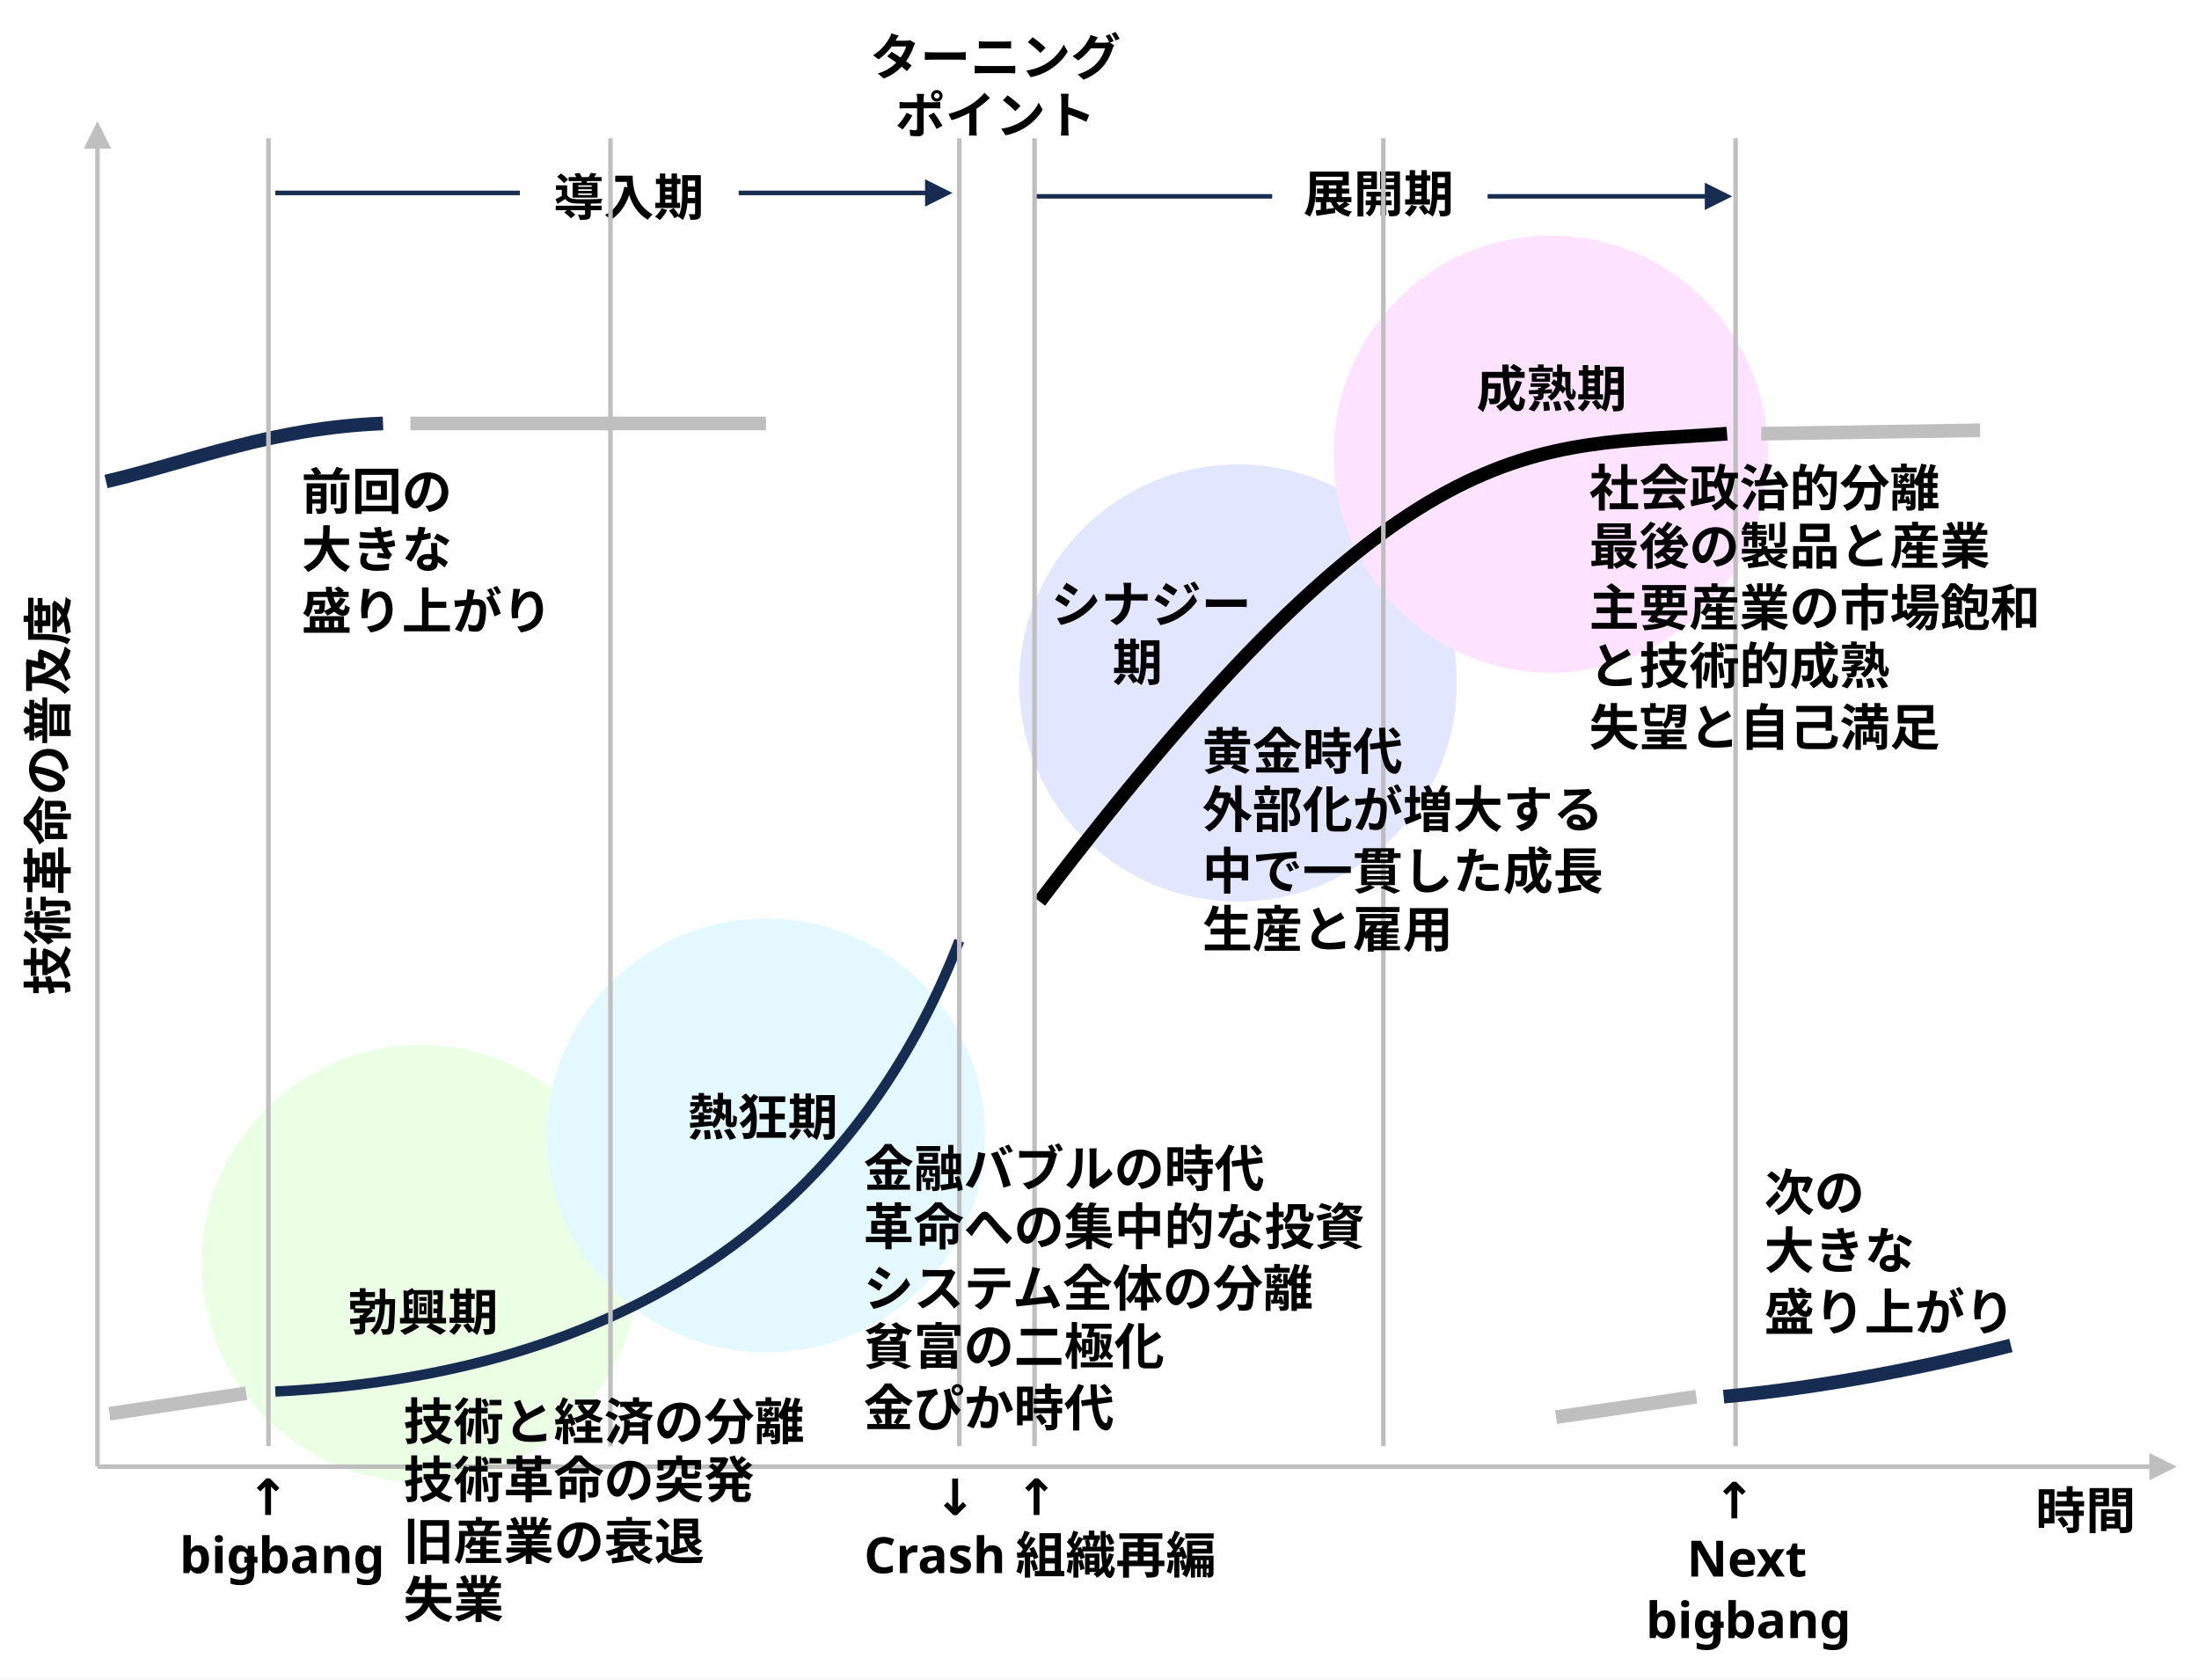
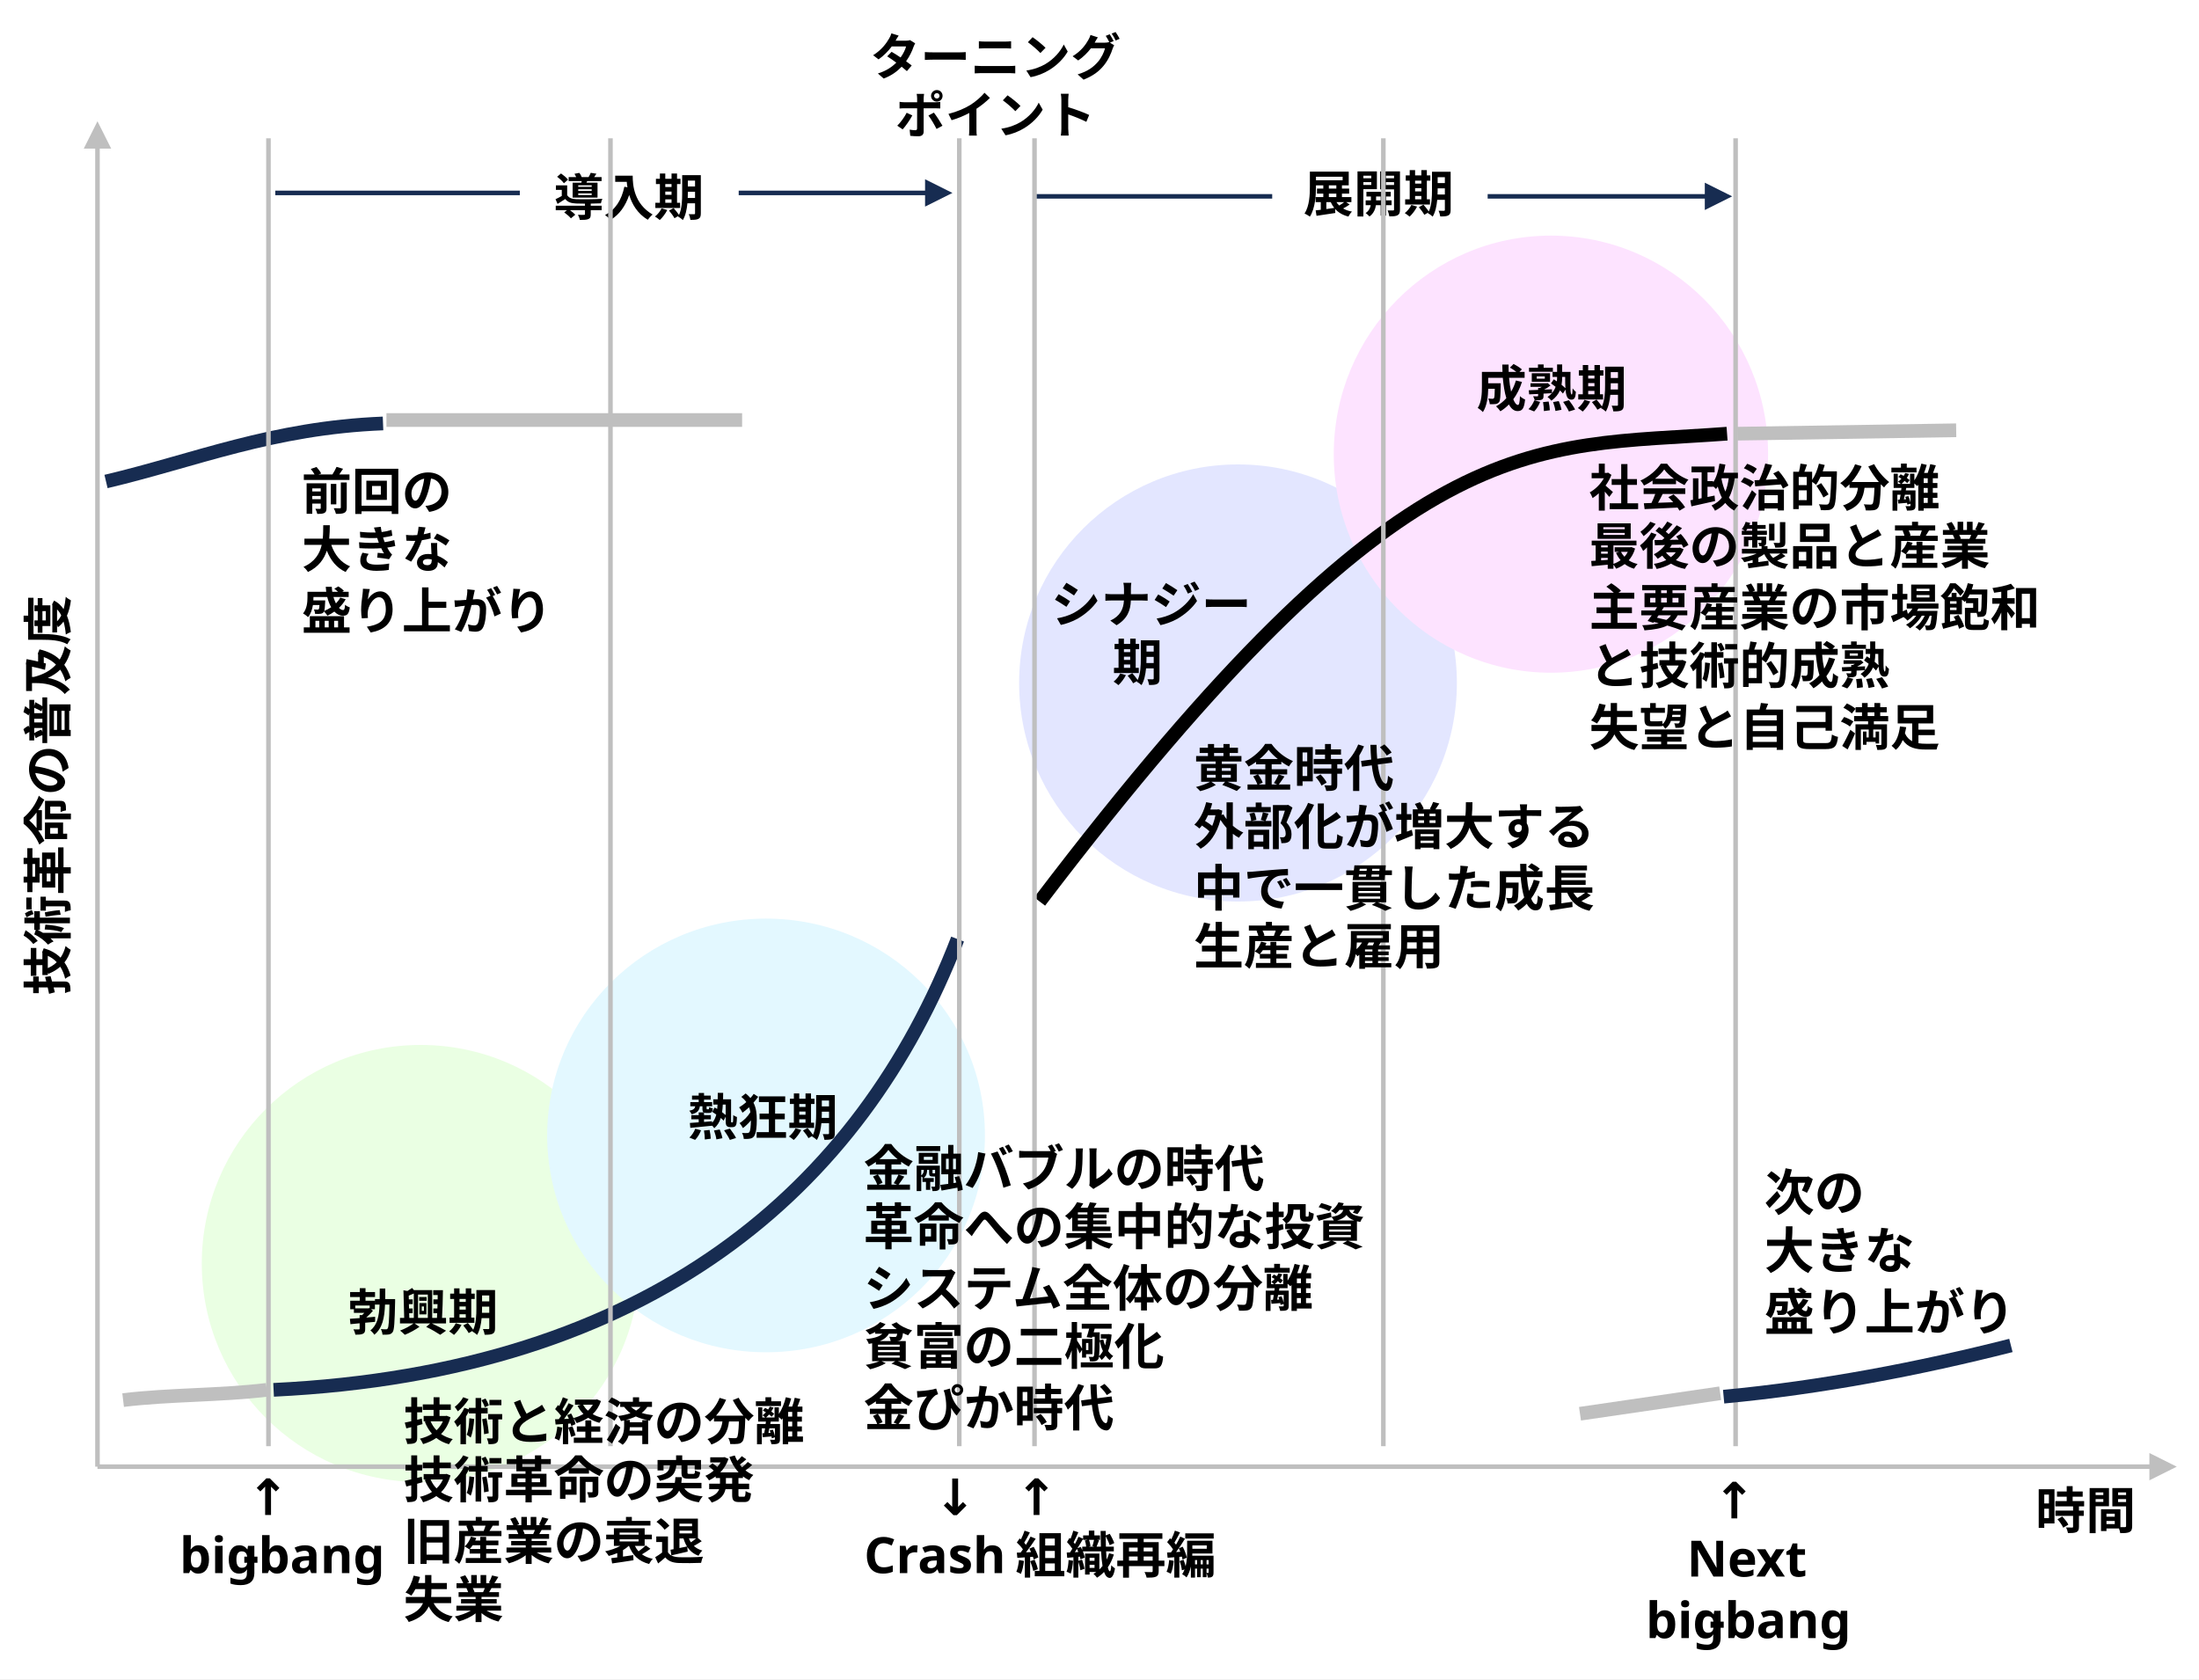
<svg xmlns="http://www.w3.org/2000/svg" width="643" height="491" overflow="hidden">
  <defs>
    <clipPath id="clip0">
      <rect x="0" y="0" width="643" height="491" />
    </clipPath>
  </defs>
  <g clip-path="url(#clip0)">
    <rect x="0" y="0" width="643" height="491.284" fill="#FFFFFF" />
    <path d="M59 369.461C59 334.167 87.654 305.555 123 305.555 158.346 305.555 187 334.167 187 369.461 187 404.756 158.346 433.368 123 433.368 87.654 433.368 59 404.756 59 369.461Z" fill="#EAFFE3" fill-rule="evenodd" />
    <path d="M160 332.016C160 296.997 188.654 268.609 224 268.609 259.346 268.609 288 296.997 288 332.016 288 367.035 259.346 395.424 224 395.424 188.654 395.424 160 367.035 160 332.016Z" fill="#E3F8FF" fill-rule="evenodd" />
    <path d="M298 199.709C298 164.414 326.654 135.802 362 135.802 397.346 135.802 426 164.414 426 199.709 426 235.004 397.346 263.616 362 263.616 326.654 263.616 298 235.004 298 199.709Z" fill="#E3E6FF" fill-rule="evenodd" />
    <path d="M390 132.806C390 97.512 418.43 68.9 453.5 68.9 488.57 68.9 517 97.512 517 132.806 517 168.101 488.57 196.713 453.5 196.713 418.43 196.713 390 168.101 390 132.806Z" fill="#FDE3FF" fill-rule="evenodd" />
    <path d="M27.833 428.875 27.833 42.11 29.167 42.11 29.167 428.875ZM24.497 43.443 28.5 35.448 32.503 43.443Z" fill="#BFBFBF" />
    <path d="M28.5 428.209 629.828 428.209 629.828 429.541 28.5 429.541ZM628.494 424.878 636.5 428.875 628.494 432.872Z" fill="#BFBFBF" />
-     <path d="M32 413.397 72 407.406" stroke="#BFBFBF" stroke-width="4.003" stroke-miterlimit="8" fill="none" fill-rule="evenodd" />
-     <path d="M80.5 406.907C190.589 401.621 252.265 348.271 280.5 275.099" stroke="#172C51" stroke-width="3.002" stroke-miterlimit="8" fill="none" fill-rule="evenodd" />
-     <path d="M455 414.396 496 408.405" stroke="#BFBFBF" stroke-width="4.003" stroke-miterlimit="8" fill="none" fill-rule="evenodd" />
+     <path d="M36 409.403C49.789 407.753 64.21 408.057 78 406.408" stroke="#BFBFBF" stroke-width="4.003" stroke-miterlimit="8" fill="none" fill-rule="evenodd" />
+     <path d="M80 406.408C190.089 401.122 251.765 347.771 280 274.6" stroke="#172C51" stroke-width="4.003" stroke-miterlimit="8" fill="none" fill-rule="evenodd" />
+     <path d="M462 413.397 503 407.406" stroke="#BFBFBF" stroke-width="4.003" stroke-miterlimit="8" fill="none" fill-rule="evenodd" />
    <path d="M31 140.795C57.006 134.651 79.534 125.113 112 123.82" stroke="#172C51" stroke-width="4.003" stroke-miterlimit="8" fill="none" fill-rule="evenodd" />
-     <path d="M120 123.82 224 123.82" stroke="#BFBFBF" stroke-width="4.003" stroke-miterlimit="8" fill="none" fill-rule="evenodd" />
+     <path d="M113 122.821 217 122.821" stroke="#BFBFBF" stroke-width="4.003" stroke-miterlimit="8" fill="none" fill-rule="evenodd" />
    <path d="M304 263.616C411.3 122.504 446.955 131.126 505 126.815" stroke="#000000" stroke-width="4.003" stroke-miterlimit="8" fill="none" fill-rule="evenodd" />
-     <path d="M515 126.815 579 125.817" stroke="#BFBFBF" stroke-width="4.003" stroke-miterlimit="8" fill="none" fill-rule="evenodd" />
+     <path d="M508 126.815 572 125.817" stroke="#BFBFBF" stroke-width="4.003" stroke-miterlimit="8" fill="none" fill-rule="evenodd" />
    <text font-family="Yu Gothic,Yu Gothic_MSFontService,sans-serif" font-weight="700" font-size="14.657" transform="matrix(-1.83697e-16 -0.997091 1.00146 -1.8343e-16 19.3732 291)">技術革命の普及度</text>
    <path d="M80.5 55.752 271.828 55.752 271.828 57.084 80.5 57.084ZM270.494 52.42 278.5 56.418 270.494 60.415Z" fill="#172C51" />
    <rect x="152" y="43.936" width="64" height="27.959" fill="#FFFFFF" />
    <text font-family="Yu Gothic,Yu Gothic_MSFontService,sans-serif" font-weight="700" font-size="14.657" transform="matrix(1 0 0 0.998544 161.877 63)">導入期</text>
    <path d="M302.5 56.75 499.828 56.75 499.828 58.083 302.5 58.083ZM498.494 53.419 506.5 57.416 498.494 61.414Z" fill="#172C51" />
    <rect x="372" y="42.938" width="63" height="27.959" fill="#FFFFFF" />
    <text font-family="Yu Gothic,Yu Gothic_MSFontService,sans-serif" font-weight="700" font-size="14.657" transform="matrix(1 0 0 0.998544 381.127 62)">展開期</text>
    <text font-family="Yu Gothic,Yu Gothic_MSFontService,sans-serif" font-weight="700" font-size="14.657" transform="matrix(1 0 0 0.998544 254.432 22)">ターニング</text>
    <text font-family="Yu Gothic,Yu Gothic_MSFontService,sans-serif" font-weight="700" font-size="14.657" transform="matrix(1 0 0 0.998544 261.771 39)">ポイント</text>
    <text font-family="Yu Gothic,Yu Gothic_MSFontService,sans-serif" font-weight="700" font-size="14.657" transform="matrix(1 0 0 0.998544 88.1875 149)">前回の</text>
    <text font-family="Yu Gothic,Yu Gothic_MSFontService,sans-serif" font-weight="700" font-size="14.657" transform="matrix(1 0 0 0.998544 88.1875 166)">大きな</text>
    <text font-family="Yu Gothic,Yu Gothic_MSFontService,sans-serif" font-weight="700" font-size="14.657" transform="matrix(1 0 0 0.998544 88.1875 184)">盛り上がり</text>
    <text font-family="Yu Gothic,Yu Gothic_MSFontService,sans-serif" font-weight="700" font-size="14.657" transform="matrix(1 0 0 0.998544 101.706 389)">勃興期</text>
    <text font-family="Yu Gothic,Yu Gothic_MSFontService,sans-serif" font-weight="700" font-size="14.657" transform="matrix(1 0 0 0.998544 201.052 332)">熱狂期</text>
    <text font-family="Yu Gothic,Yu Gothic_MSFontService,sans-serif" font-weight="700" font-size="14.657" transform="matrix(1 0 0 0.998544 307.288 182)">シナジー</text>
    <text font-family="Yu Gothic,Yu Gothic_MSFontService,sans-serif" font-weight="700" font-size="14.657" transform="matrix(1 0 0 0.998544 325.302 199)">期</text>
    <text font-family="Yu Gothic,Yu Gothic_MSFontService,sans-serif" font-weight="700" font-size="14.657" transform="matrix(1 0 0 0.998544 431.742 119)">成熟期</text>
    <path d="M78.5 422.884 78.5 40.441" stroke="#BFBFBF" stroke-width="1.334" stroke-miterlimit="8" fill="none" fill-rule="evenodd" />
    <path d="M178.5 422.884 178.5 40.441" stroke="#BFBFBF" stroke-width="1.334" stroke-miterlimit="8" fill="none" fill-rule="evenodd" />
    <path d="M280.5 422.884 280.5 40.441" stroke="#BFBFBF" stroke-width="1.334" stroke-miterlimit="8" fill="none" fill-rule="evenodd" />
    <path d="M302.5 422.884 302.5 40.441" stroke="#BFBFBF" stroke-width="1.334" stroke-miterlimit="8" fill="none" fill-rule="evenodd" />
    <path d="M404.5 422.884 404.5 40.441" stroke="#BFBFBF" stroke-width="1.334" stroke-miterlimit="8" fill="none" fill-rule="evenodd" />
    <path d="M507.5 422.884 507.5 40.441" stroke="#BFBFBF" stroke-width="1.334" stroke-miterlimit="8" fill="none" fill-rule="evenodd" />
    <text font-family="Yu Gothic,Yu Gothic_MSFontService,sans-serif" font-weight="700" font-size="14.657" transform="matrix(1 0 0 0.998544 117.97 421)">技術と経済の分離</text>
    <text font-family="Yu Gothic,Yu Gothic_MSFontService,sans-serif" font-weight="700" font-size="14.657" transform="matrix(1 0 0 0.998544 117.97 438)">技術革命の突発</text>
-     <text font-family="Yu Gothic,Yu Gothic_MSFontService,sans-serif" font-weight="700" font-size="14.657" transform="matrix(1 0 0 0.998544 117.97 456)">旧</text>
-     <text font-family="Yu Gothic,Yu Gothic_MSFontService,sans-serif" font-weight="700" font-size="14.657" transform="matrix(1 0 0 0.998544 132.648 456)">産業</text>
-     <text font-family="Yu Gothic,Yu Gothic_MSFontService,sans-serif" font-weight="700" font-size="14.657" transform="matrix(1 0 0 0.998544 162.005 456)">の衰退</text>
+     <text font-family="Yu Gothic,Yu Gothic_MSFontService,sans-serif" font-weight="700" font-size="14.657" transform="matrix(1 0 0 0.998544 117.97 456)">旧産業の衰退</text>
    <text font-family="Yu Gothic,Yu Gothic_MSFontService,sans-serif" font-weight="700" font-size="14.657" transform="matrix(1 0 0 0.998544 117.97 473)">失業</text>
    <text font-family="Yu Gothic,Yu Gothic_MSFontService,sans-serif" font-weight="700" font-size="14.657" transform="matrix(1 0 0 0.998544 252.506 347)">金融バブルの時代</text>
    <text font-family="Yu Gothic,Yu Gothic_MSFontService,sans-serif" font-weight="700" font-size="14.657" transform="matrix(1 0 0 0.998544 252.506 364)">革命への集中的な投資</text>
    <text font-family="Yu Gothic,Yu Gothic_MSFontService,sans-serif" font-weight="700" font-size="14.657" transform="matrix(1 0 0 0.998544 252.506 382)">システム全体の分離</text>
    <text font-family="Yu Gothic,Yu Gothic_MSFontService,sans-serif" font-weight="700" font-size="14.657" transform="matrix(1 0 0 0.998544 252.506 399)">貧富の二極化</text>
    <text font-family="Yu Gothic,Yu Gothic_MSFontService,sans-serif" font-weight="700" font-size="14.657" transform="matrix(1 0 0 0.998544 252.506 417)">金ぴか時代</text>
-     <text font-family="Yu Gothic,Yu Gothic_MSFontService,sans-serif" font-weight="700" font-size="14.657" transform="matrix(1 0 0 0.998544 351.548 225)">黄金時代</text>
-     <text font-family="Yu Gothic,Yu Gothic_MSFontService,sans-serif" font-weight="700" font-size="14.657" transform="matrix(1 0 0 0.998544 351.548 242)">外部化が増大する</text>
-     <text font-family="Yu Gothic,Yu Gothic_MSFontService,sans-serif" font-weight="700" font-size="14.657" transform="matrix(1 0 0 0.998544 351.548 260)">中で一貫した成長</text>
-     <text font-family="Yu Gothic,Yu Gothic_MSFontService,sans-serif" font-weight="700" font-size="14.657" transform="matrix(1 0 0 0.998544 351.548 277)">生産と雇用</text>
+     <text font-family="Yu Gothic,Yu Gothic_MSFontService,sans-serif" font-weight="700" font-size="14.657" transform="matrix(1 0 0 0.998544 349.02 230)">黄金時代</text>
+     <text font-family="Yu Gothic,Yu Gothic_MSFontService,sans-serif" font-weight="700" font-size="14.657" transform="matrix(1 0 0 0.998544 349.02 247)">外部化が増大する</text>
+     <text font-family="Yu Gothic,Yu Gothic_MSFontService,sans-serif" font-weight="700" font-size="14.657" transform="matrix(1 0 0 0.998544 349.02 265)">中で一貫した成長</text>
+     <text font-family="Yu Gothic,Yu Gothic_MSFontService,sans-serif" font-weight="700" font-size="14.657" transform="matrix(1 0 0 0.998544 349.02 282)">生産と雇用</text>
    <text font-family="Yu Gothic,Yu Gothic_MSFontService,sans-serif" font-weight="700" font-size="14.657" transform="matrix(1 0 0 0.998544 464.657 148)">社会政治的分離</text>
    <text font-family="Yu Gothic,Yu Gothic_MSFontService,sans-serif" font-weight="700" font-size="14.657" transform="matrix(1 0 0 0.998544 464.657 165)">最後の製品と産業</text>
    <text font-family="Yu Gothic,Yu Gothic_MSFontService,sans-serif" font-weight="700" font-size="14.657" transform="matrix(1 0 0 0.998544 464.657 183)">主要産業の市場飽和</text>
    <text font-family="Yu Gothic,Yu Gothic_MSFontService,sans-serif" font-weight="700" font-size="14.657" transform="matrix(1 0 0 0.998544 464.657 200)">と技術的成熟</text>
    <text font-family="Yu Gothic,Yu Gothic_MSFontService,sans-serif" font-weight="700" font-size="14.657" transform="matrix(1 0 0 0.998544 464.657 218)">失望と自己満足</text>
    <text font-family="Yu Gothic,Yu Gothic_MSFontService,sans-serif" font-weight="700" font-size="14.657" transform="matrix(1 0 0 0.998544 515.88 354)">次の</text>
    <text font-family="Yu Gothic,Yu Gothic_MSFontService,sans-serif" font-weight="700" font-size="14.657" transform="matrix(1 0 0 0.998544 515.88 371)">大きな</text>
    <text font-family="Yu Gothic,Yu Gothic_MSFontService,sans-serif" font-weight="700" font-size="14.657" transform="matrix(1 0 0 0.998544 515.88 389)">盛り上がり</text>
    <text font-family="Yu Gothic,Yu Gothic_MSFontService,sans-serif" font-weight="700" font-size="14.657" transform="matrix(1 0 0 0.998544 595.209 447)">時間</text>
    <text font-family="Calibri,Calibri_MSFontService,sans-serif" font-weight="700" font-size="14.657" transform="matrix(1 0 0 0.998544 72.247 443)">↑</text>
    <text font-family="Calibri,Calibri_MSFontService,sans-serif" font-weight="700" font-size="14.657" transform="matrix(1 0 0 0.998544 52.485 460)">big</text>
    <text font-family="Calibri,Calibri_MSFontService,sans-serif" font-weight="700" font-size="14.657" transform="matrix(1 0 0 0.998544 70.9994 460)">-</text>
    <text font-family="Calibri,Calibri_MSFontService,sans-serif" font-weight="700" font-size="14.657" transform="matrix(1 0 0 0.998544 75.5029 460)">bang</text>
    <text font-family="Calibri,Calibri_MSFontService,sans-serif" font-weight="700" font-size="14.657" transform="matrix(1 0 0 0.998544 273.152 443)">↓</text>
    <text font-family="Calibri,Calibri_MSFontService,sans-serif" font-weight="700" font-size="14.657" transform="matrix(1 0 0 0.998544 252.636 460)">Crash</text>
    <text font-family="Calibri,Calibri_MSFontService,sans-serif" font-weight="700" font-size="14.657" transform="matrix(1 0 0 0.998544 296.949 443)">↑</text>
    <text font-family="Yu Gothic,Yu Gothic_MSFontService,sans-serif" font-weight="700" font-size="14.657" transform="matrix(1 0 0 0.998544 296.949 460)">組織再編</text>
    <text font-family="Calibri,Calibri_MSFontService,sans-serif" font-weight="700" font-size="14.657" transform="matrix(1 0 0 0.998544 500.989 444)">↑</text>
    <text font-family="Calibri,Calibri_MSFontService,sans-serif" font-weight="700" font-size="14.657" transform="matrix(1 0 0 0.998544 493.236 461)">Next</text>
    <text font-family="Calibri,Calibri_MSFontService,sans-serif" font-weight="700" font-size="14.657" transform="matrix(1 0 0 0.998544 481.227 479)">big</text>
    <text font-family="Calibri,Calibri_MSFontService,sans-serif" font-weight="700" font-size="14.657" transform="matrix(1 0 0 0.998544 499.741 479)">-</text>
    <text font-family="Calibri,Calibri_MSFontService,sans-serif" font-weight="700" font-size="14.657" transform="matrix(1 0 0 0.998544 504.245 479)">bang</text>
    <path d="M504 408.405C532.778 405.706 561.244 400.221 588 393.427" stroke="#172C51" stroke-width="4.003" stroke-miterlimit="8" fill="none" fill-rule="evenodd" />
  </g>
</svg>
